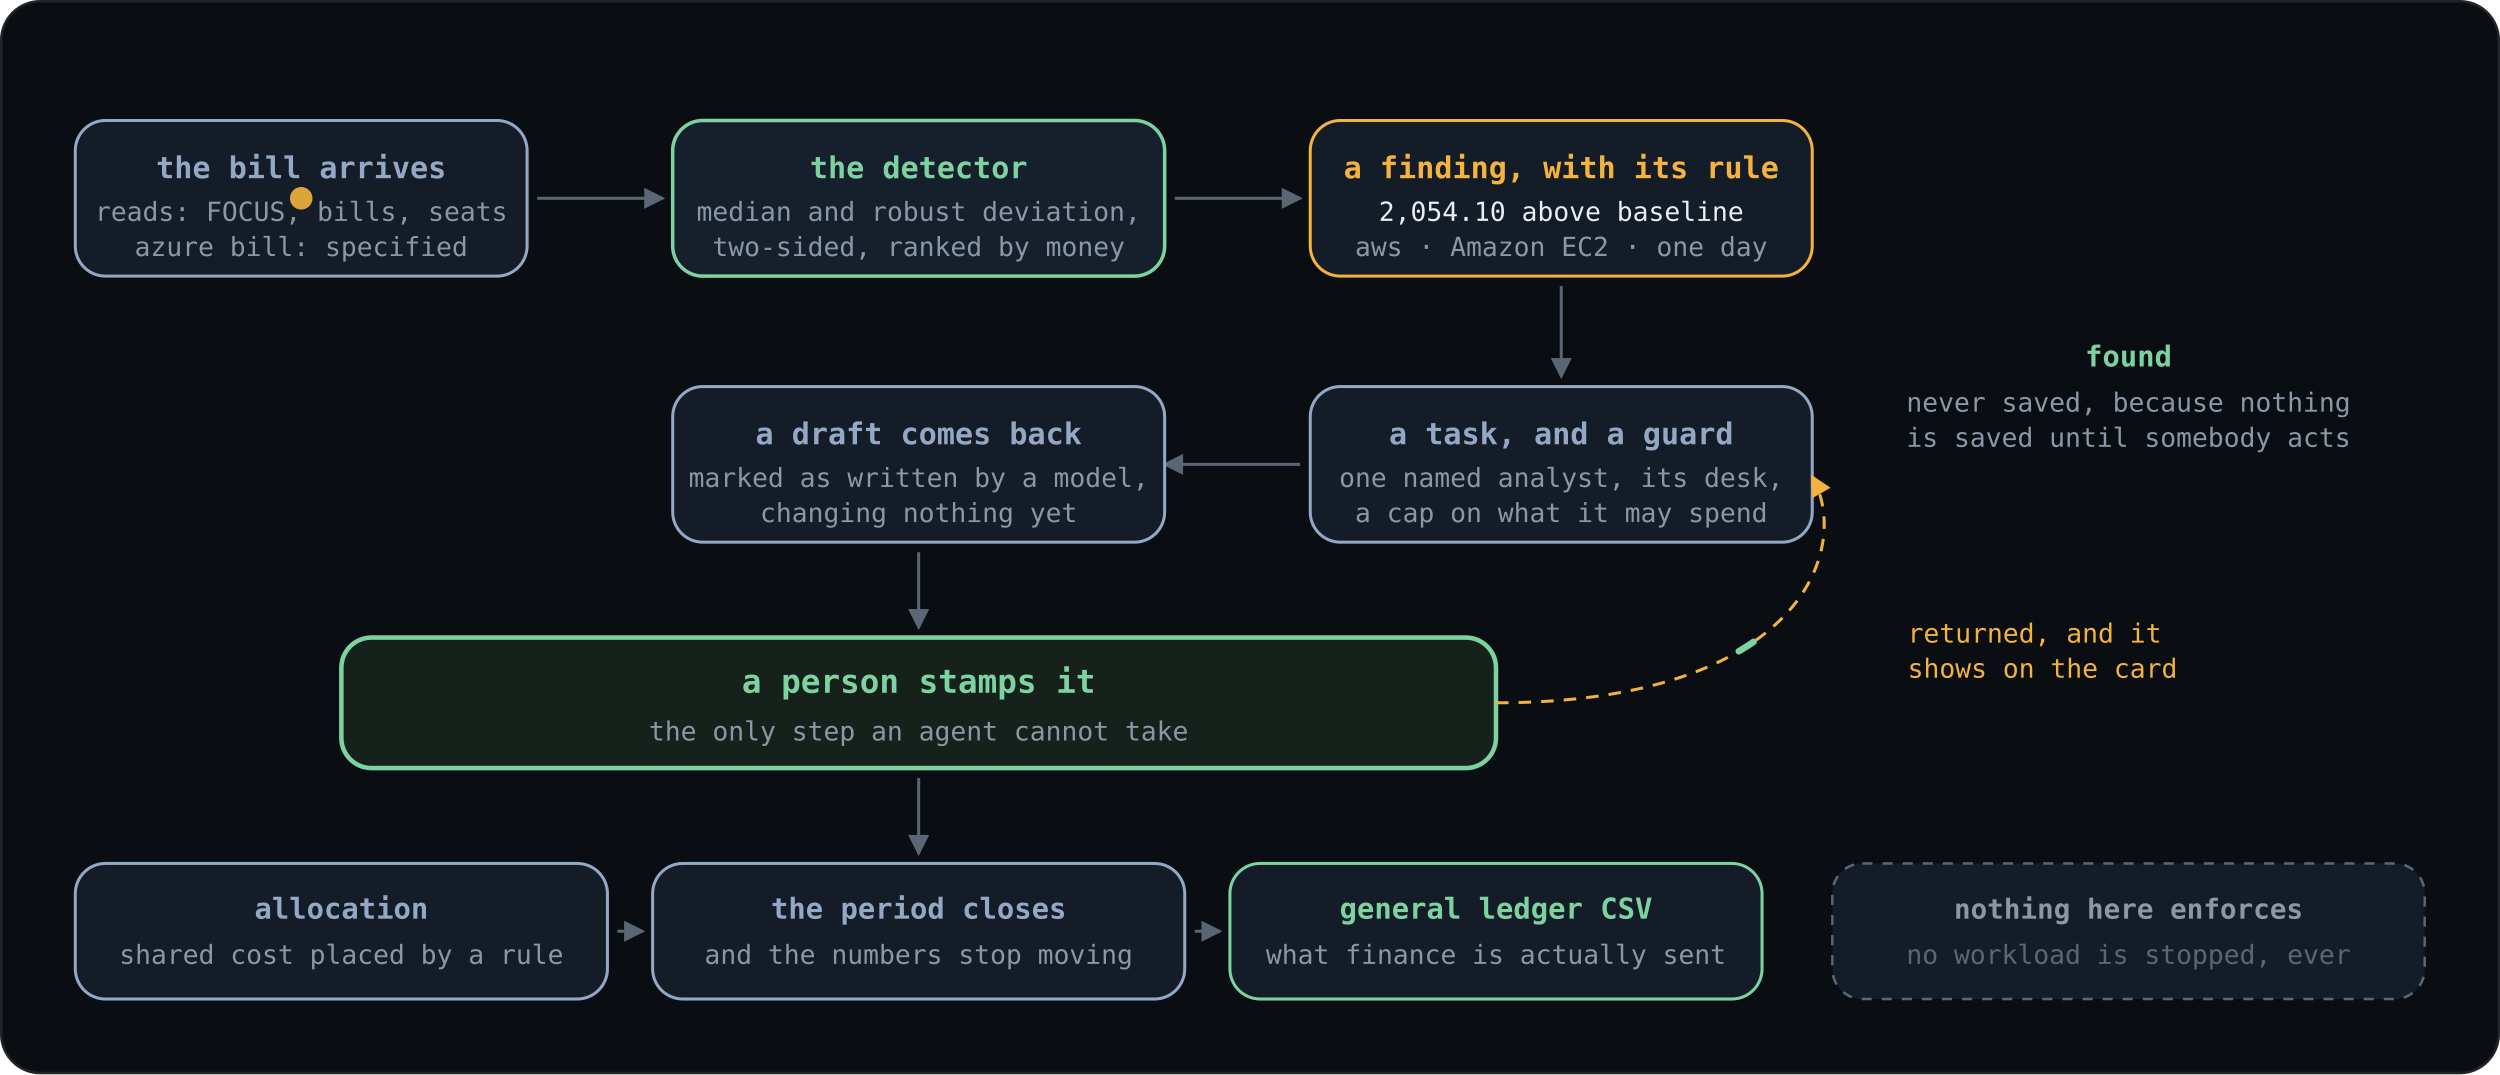
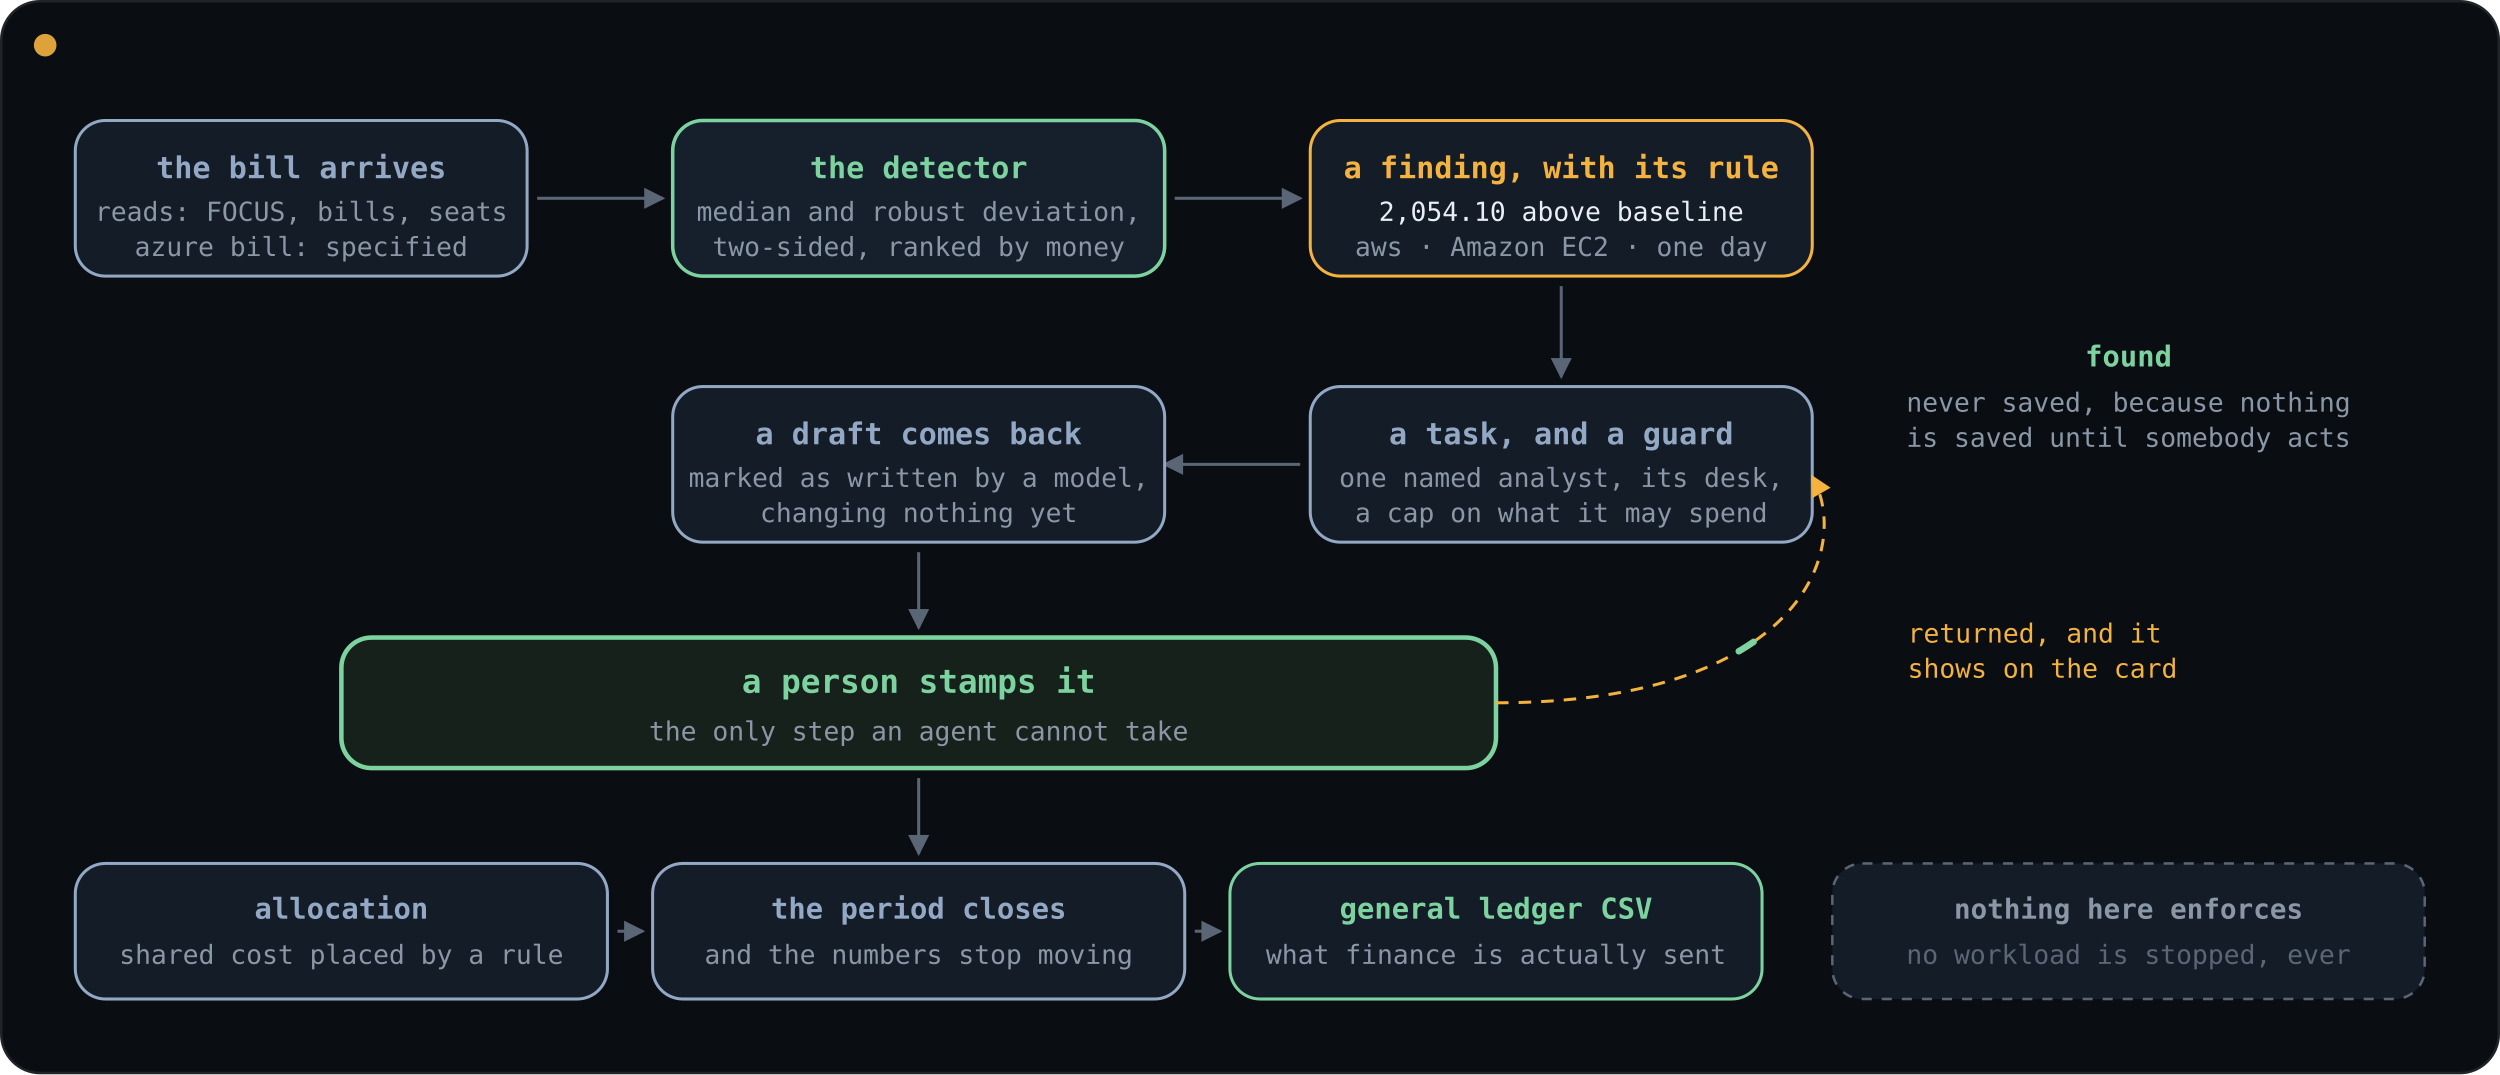
<svg xmlns="http://www.w3.org/2000/svg" viewBox="-18 -18 996 428" width="996" height="428" role="img" aria-label="CostCrew: charges arrive from the connectors built so far (the TokenFuse FOCUS export, seats, recommendations; the AWS and GCP billing exports are read, the Azure one is specified), a two-sided detector opens anomalies, and an agent analyst drafts a fix a person posts or returns">
  <rect x="-18" y="-18" width="996" height="428" rx="16" fill="#0A0E13" />
  <rect x="-17.5" y="-17.5" width="995" height="427" rx="15.5" fill="none" stroke="rgba(255,255,255,.09)" />
  <defs>
    <marker id="cc-a" viewBox="0 0 8 8" refX="7" refY="4" markerWidth="7" markerHeight="7" orient="auto">
      <path d="M0 0 L8 4 L0 8 z" fill="#5A6675" />
    </marker>
    <marker id="cc-w" viewBox="0 0 8 8" refX="7" refY="4" markerWidth="7" markerHeight="7" orient="auto">
      <path d="M0 0 L8 4 L0 8 z" fill="#F4B23E" />
    </marker>
    <style>
            .cc-t{font-family:ui-monospace,Menlo,monospace}
            @media (prefers-reduced-motion: reduce){ .cc-anim{display:none} }
          </style>
  </defs>
  <g class="cc-t" text-anchor="middle">
    <rect x="12" y="30" width="180" height="62" rx="12" fill="#141C27" stroke="#93A8C4" stroke-width="1.2" />
    <text x="102" y="53" fill="#93A8C4" font-size="12" font-weight="700">the bill arrives</text>
    <text x="102" y="70" fill="#8A97A6" font-size="10.5">reads: FOCUS, bills, seats</text>
    <text x="102" y="84" fill="#8A97A6" font-size="10.5">azure bill: specified</text>
    <path d="M196 61 L246 61" stroke="#5A6675" stroke-width="1.2" fill="none" marker-end="url(#cc-a)" />
    <rect x="250" y="30" width="196" height="62" rx="12" fill="#161F2C" stroke="#7DD3A0" stroke-width="1.4">
      <animate attributeName="stroke-opacity" values="1;.45;1" dur="3.4s" repeatCount="indefinite" />
    </rect>
    <text x="348" y="53" fill="#7DD3A0" font-size="12" font-weight="700">the detector</text>
    <text x="348" y="70" fill="#8A97A6" font-size="10.5">median and robust deviation,</text>
    <text x="348" y="84" fill="#8A97A6" font-size="10.5">two-sided, ranked by money</text>
    <path d="M450 61 L500 61" stroke="#5A6675" stroke-width="1.2" fill="none" marker-end="url(#cc-a)" />
    <rect x="504" y="30" width="200" height="62" rx="12" fill="#141C27" stroke="#F4B23E" stroke-width="1.2" />
    <text x="604" y="53" fill="#F4B23E" font-size="12" font-weight="700">a finding, with its rule</text>
    <text x="604" y="70" fill="#E9EFF6" font-size="10.5">2,054.10 above baseline</text>
    <text x="604" y="84" fill="#8A97A6" font-size="10.5">aws · Amazon EC2 · one day</text>
    <path d="M604 96 L604 132" stroke="#5A6675" stroke-width="1.2" fill="none" marker-end="url(#cc-a)" />
    <rect x="504" y="136" width="200" height="62" rx="12" fill="#141C27" stroke="#93A8C4" stroke-width="1.2" />
    <text x="604" y="159" fill="#93A8C4" font-size="12" font-weight="700">a task, and a guard</text>
    <text x="604" y="176" fill="#8A97A6" font-size="10.5">one named analyst, its desk,</text>
    <text x="604" y="190" fill="#8A97A6" font-size="10.5">a cap on what it may spend</text>
    <path d="M500 167 L446 167" stroke="#5A6675" stroke-width="1.2" fill="none" marker-end="url(#cc-a)" />
    <rect x="250" y="136" width="196" height="62" rx="12" fill="#141C27" stroke="#93A8C4" stroke-width="1.2" />
    <text x="348" y="159" fill="#93A8C4" font-size="12" font-weight="700">a draft comes back</text>
    <text x="348" y="176" fill="#8A97A6" font-size="10.5">marked as written by a model,</text>
    <text x="348" y="190" fill="#8A97A6" font-size="10.5">changing nothing yet</text>
    <path d="M348 202 L348 232" stroke="#5A6675" stroke-width="1.2" fill="none" marker-end="url(#cc-a)" />
    <rect x="118" y="236" width="460" height="52" rx="12" fill="#16211B" stroke="#7DD3A0" stroke-width="1.8" />
    <text x="348" y="258" fill="#7DD3A0" font-size="13" font-weight="700">a person stamps it</text>
    <text x="348" y="277" fill="#8A97A6" font-size="10.5">the only step an agent cannot take</text>
    <path d="M578 262 C 700 262, 720 200, 704 172" stroke="#F4B23E" stroke-width="1.2" stroke-dasharray="5 4" fill="none" marker-end="url(#cc-w)" />
    <text x="742" y="238" fill="#F4B23E" font-size="10.5" text-anchor="start">returned, and it</text>
    <text x="742" y="252" fill="#F4B23E" font-size="10.5" text-anchor="start">shows on the card</text>
    <path d="M348 292 L348 322" stroke="#5A6675" stroke-width="1.2" fill="none" marker-end="url(#cc-a)" />
    <rect x="12" y="326" width="212" height="54" rx="12" fill="#141C27" stroke="#93A8C4" stroke-width="1.2" />
    <text x="118" y="348" fill="#93A8C4" font-size="11.5" font-weight="700">allocation</text>
    <text x="118" y="366" fill="#8A97A6" font-size="10.5">shared cost placed by a rule</text>
    <rect x="242" y="326" width="212" height="54" rx="12" fill="#141C27" stroke="#93A8C4" stroke-width="1.2" />
    <text x="348" y="348" fill="#93A8C4" font-size="11.5" font-weight="700">the period closes</text>
    <text x="348" y="366" fill="#8A97A6" font-size="10.5">and the numbers stop moving</text>
    <rect x="472" y="326" width="212" height="54" rx="12" fill="#141C27" stroke="#7DD3A0" stroke-width="1.2" />
    <text x="578" y="348" fill="#7DD3A0" font-size="11.5" font-weight="700">general ledger CSV</text>
    <text x="578" y="366" fill="#8A97A6" font-size="10.5">what finance is actually sent</text>
    <path d="M228 353 L238 353" stroke="#5A6675" stroke-width="1.2" fill="none" marker-end="url(#cc-a)" />
    <path d="M458 353 L468 353" stroke="#5A6675" stroke-width="1.2" fill="none" marker-end="url(#cc-a)" />
    <rect x="712" y="326" width="236" height="54" rx="12" fill="#141C27" stroke="#5A6675" stroke-width="1" stroke-dasharray="4 4" />
    <text x="830" y="348" fill="#8A97A6" font-size="11" font-weight="700">nothing here enforces</text>
    <text x="830" y="366" fill="#5A6675" font-size="10.5">no workload is stopped, ever</text>
    <text x="830" y="128" fill="#7DD3A0" font-size="11.5" font-weight="700">found</text>
    <text x="830" y="146" fill="#8A97A6" font-size="10.5">never saved, because nothing</text>
    <text x="830" y="160" fill="#8A97A6" font-size="10.5">is saved until somebody acts</text>
    <g class="cc-anim">
-       <circle r="4.5" fill="#F4B23E" opacity=".9" transform="translate(102,61)">
+       <circle r="4.5" fill="#F4B23E" opacity=".9">
        <animateMotion dur="11s" repeatCount="indefinite" path="M102 61 L348 61 L604 61 L604 167 L348 167 L348 262 L348 353 L578 353" />
      </circle>
    </g>
  </g>
  <g fill="none">
    <path d="M196 61 L246 61" fill="none" pathLength="100" stroke="#7DD3A0" stroke-width="2.6" stroke-linecap="round" stroke-dasharray="7 100" stroke-dashoffset="7">
      <animate attributeName="stroke-dashoffset" from="7" to="-100" dur="2.4s" begin="-0.00s" repeatCount="indefinite" />
    </path>
    <path d="M450 61 L500 61" fill="none" pathLength="100" stroke="#7DD3A0" stroke-width="2.6" stroke-linecap="round" stroke-dasharray="7 100" stroke-dashoffset="7">
      <animate attributeName="stroke-dashoffset" from="7" to="-100" dur="2.4s" begin="-0.37s" repeatCount="indefinite" />
    </path>
    <path d="M604 96 L604 132" fill="none" pathLength="100" stroke="#7DD3A0" stroke-width="2.6" stroke-linecap="round" stroke-dasharray="7 100" stroke-dashoffset="7">
      <animate attributeName="stroke-dashoffset" from="7" to="-100" dur="2.4s" begin="-0.74s" repeatCount="indefinite" />
    </path>
    <path d="M500 167 L446 167" fill="none" pathLength="100" stroke="#7DD3A0" stroke-width="2.6" stroke-linecap="round" stroke-dasharray="7 100" stroke-dashoffset="7">
      <animate attributeName="stroke-dashoffset" from="7" to="-100" dur="2.4s" begin="-1.11s" repeatCount="indefinite" />
    </path>
    <path d="M348 202 L348 232" fill="none" pathLength="100" stroke="#7DD3A0" stroke-width="2.6" stroke-linecap="round" stroke-dasharray="7 100" stroke-dashoffset="7">
      <animate attributeName="stroke-dashoffset" from="7" to="-100" dur="2.4s" begin="-1.48s" repeatCount="indefinite" />
    </path>
    <path d="M578 262 C 700 262, 720 200, 704 172" fill="none" pathLength="100" stroke="#7DD3A0" stroke-width="2.6" stroke-linecap="round" stroke-dasharray="7 100" stroke-dashoffset="7">
      <animate attributeName="stroke-dashoffset" from="7" to="-100" dur="2.4s" begin="-1.85s" repeatCount="indefinite" />
    </path>
    <path d="M348 292 L348 322" fill="none" pathLength="100" stroke="#7DD3A0" stroke-width="2.6" stroke-linecap="round" stroke-dasharray="7 100" stroke-dashoffset="7">
      <animate attributeName="stroke-dashoffset" from="7" to="-100" dur="2.4s" begin="-2.22s" repeatCount="indefinite" />
    </path>
    <path d="M228 353 L238 353" fill="none" pathLength="100" stroke="#7DD3A0" stroke-width="2.6" stroke-linecap="round" stroke-dasharray="7 100" stroke-dashoffset="7">
      <animate attributeName="stroke-dashoffset" from="7" to="-100" dur="2.4s" begin="-2.59s" repeatCount="indefinite" />
    </path>
    <path d="M458 353 L468 353" fill="none" pathLength="100" stroke="#7DD3A0" stroke-width="2.6" stroke-linecap="round" stroke-dasharray="7 100" stroke-dashoffset="7">
      <animate attributeName="stroke-dashoffset" from="7" to="-100" dur="2.4s" begin="-2.96s" repeatCount="indefinite" />
    </path>
  </g>
</svg>
